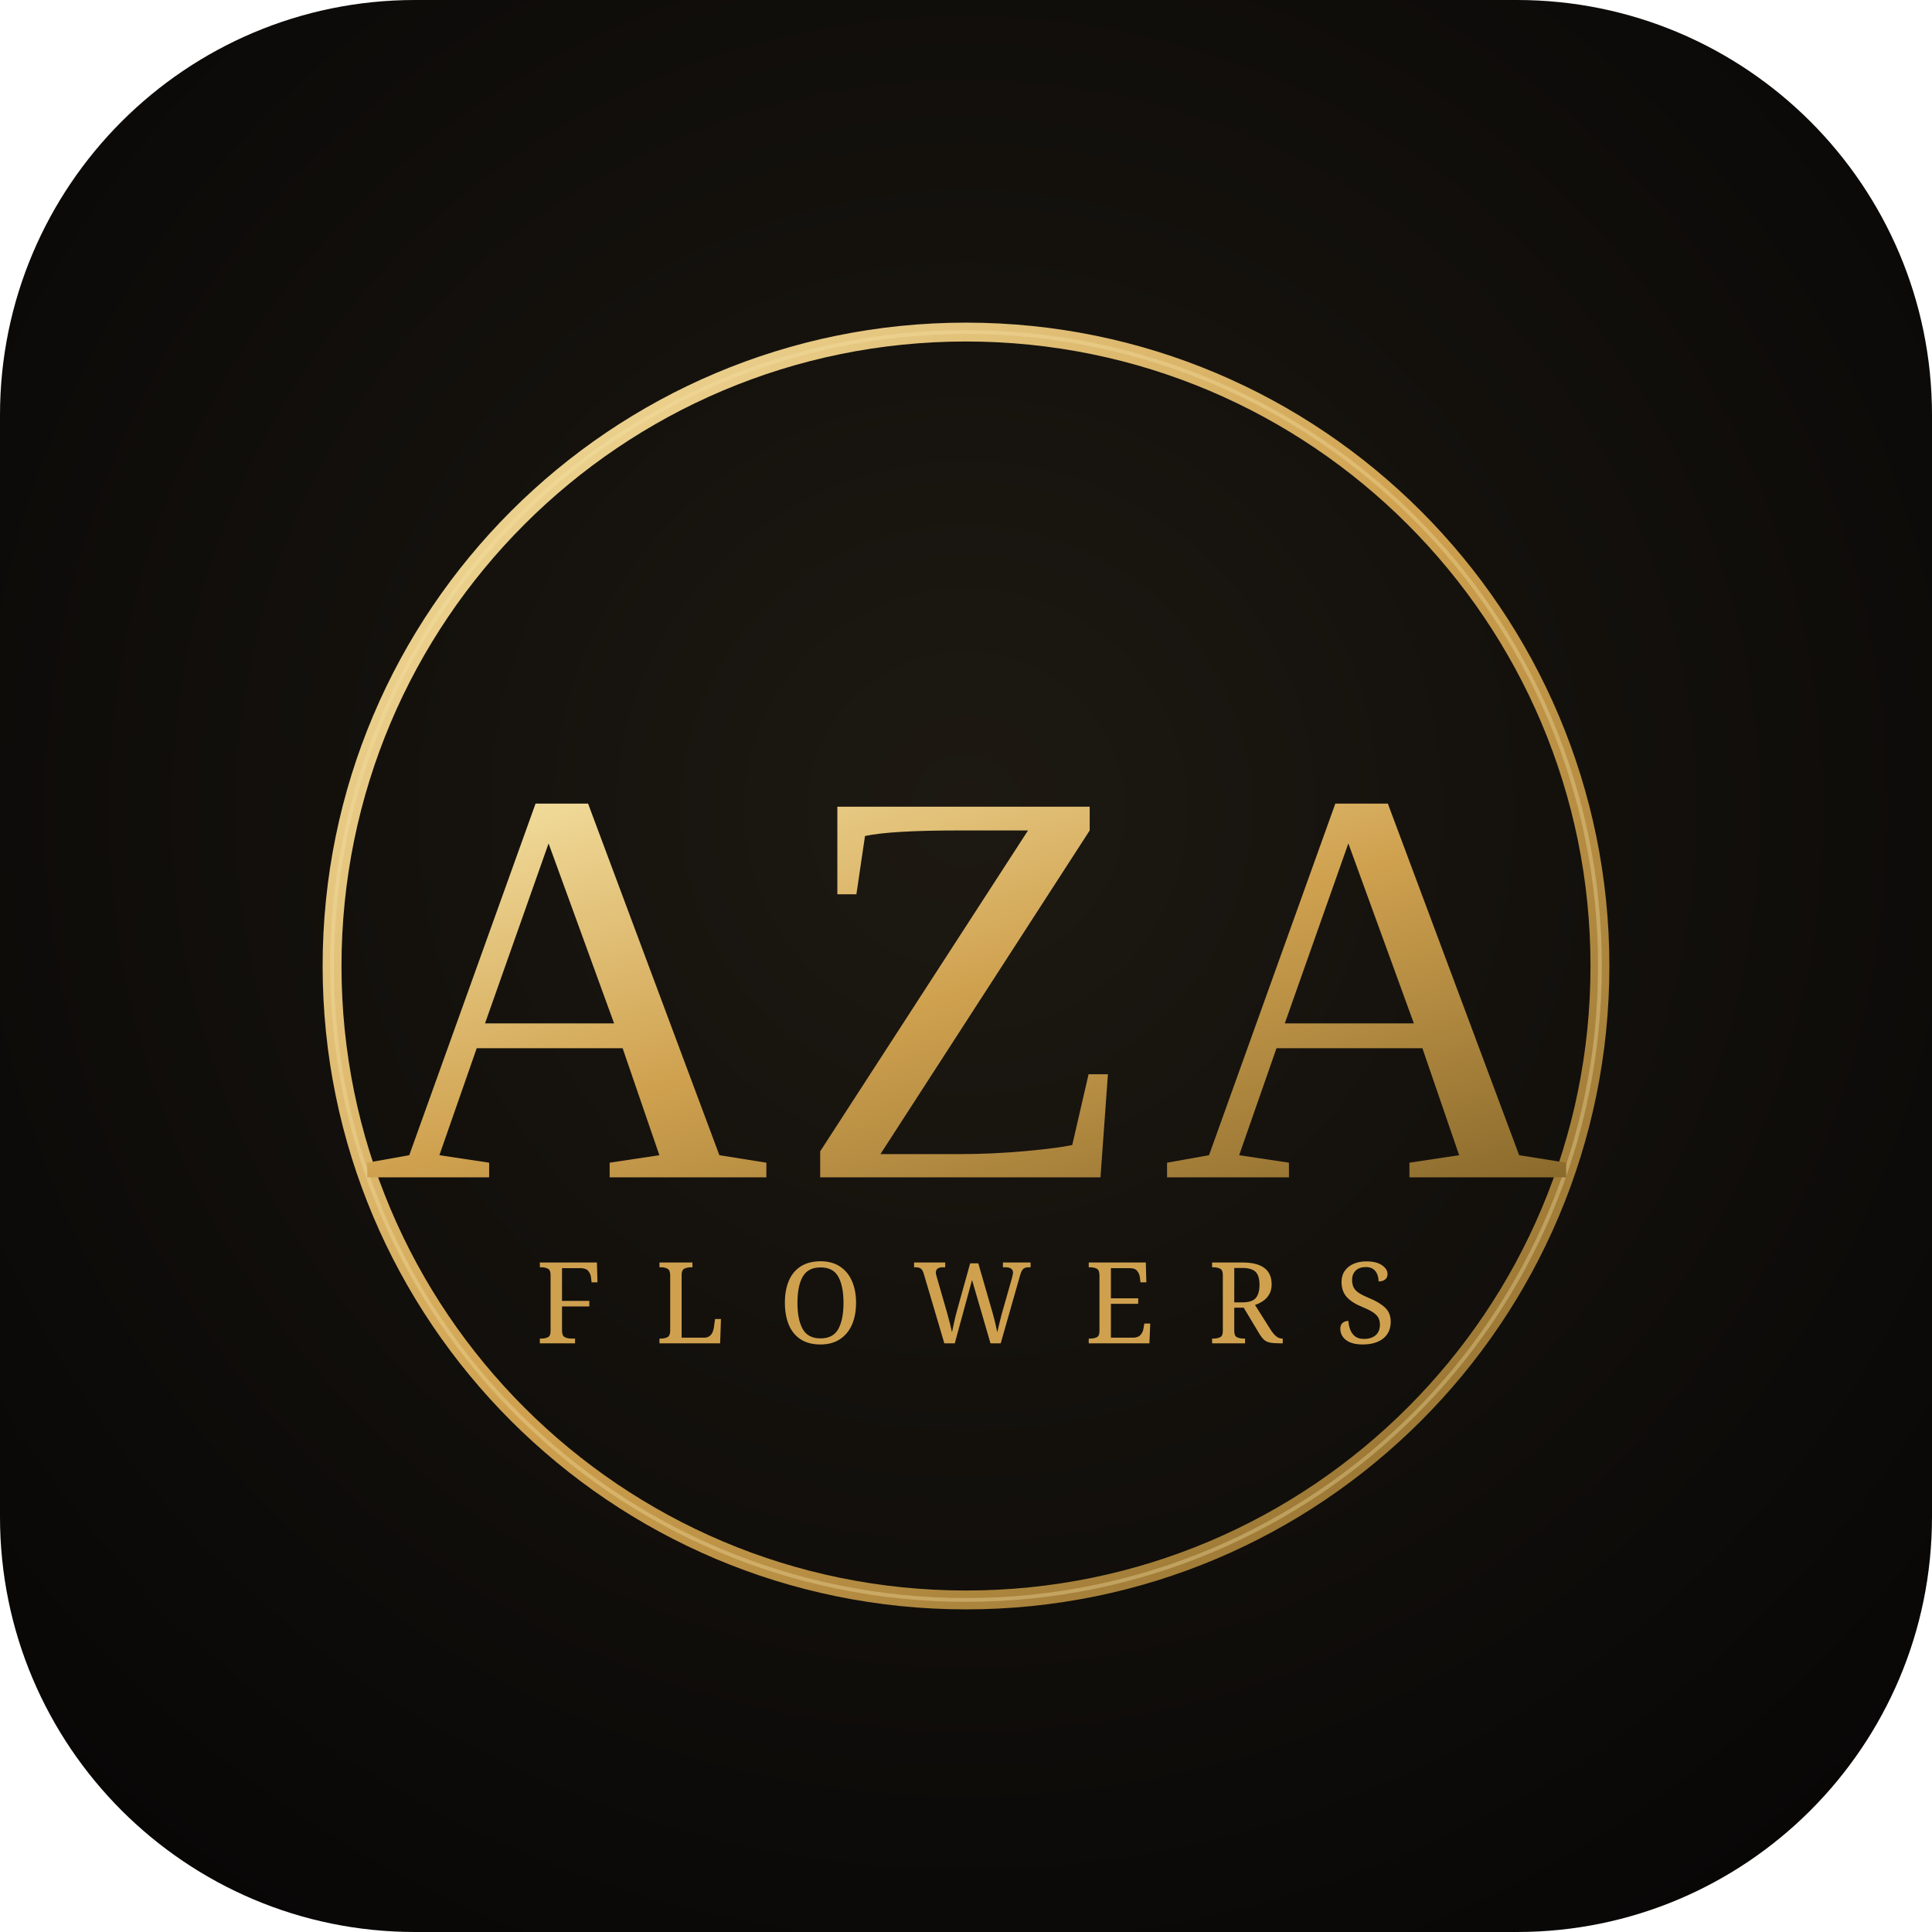
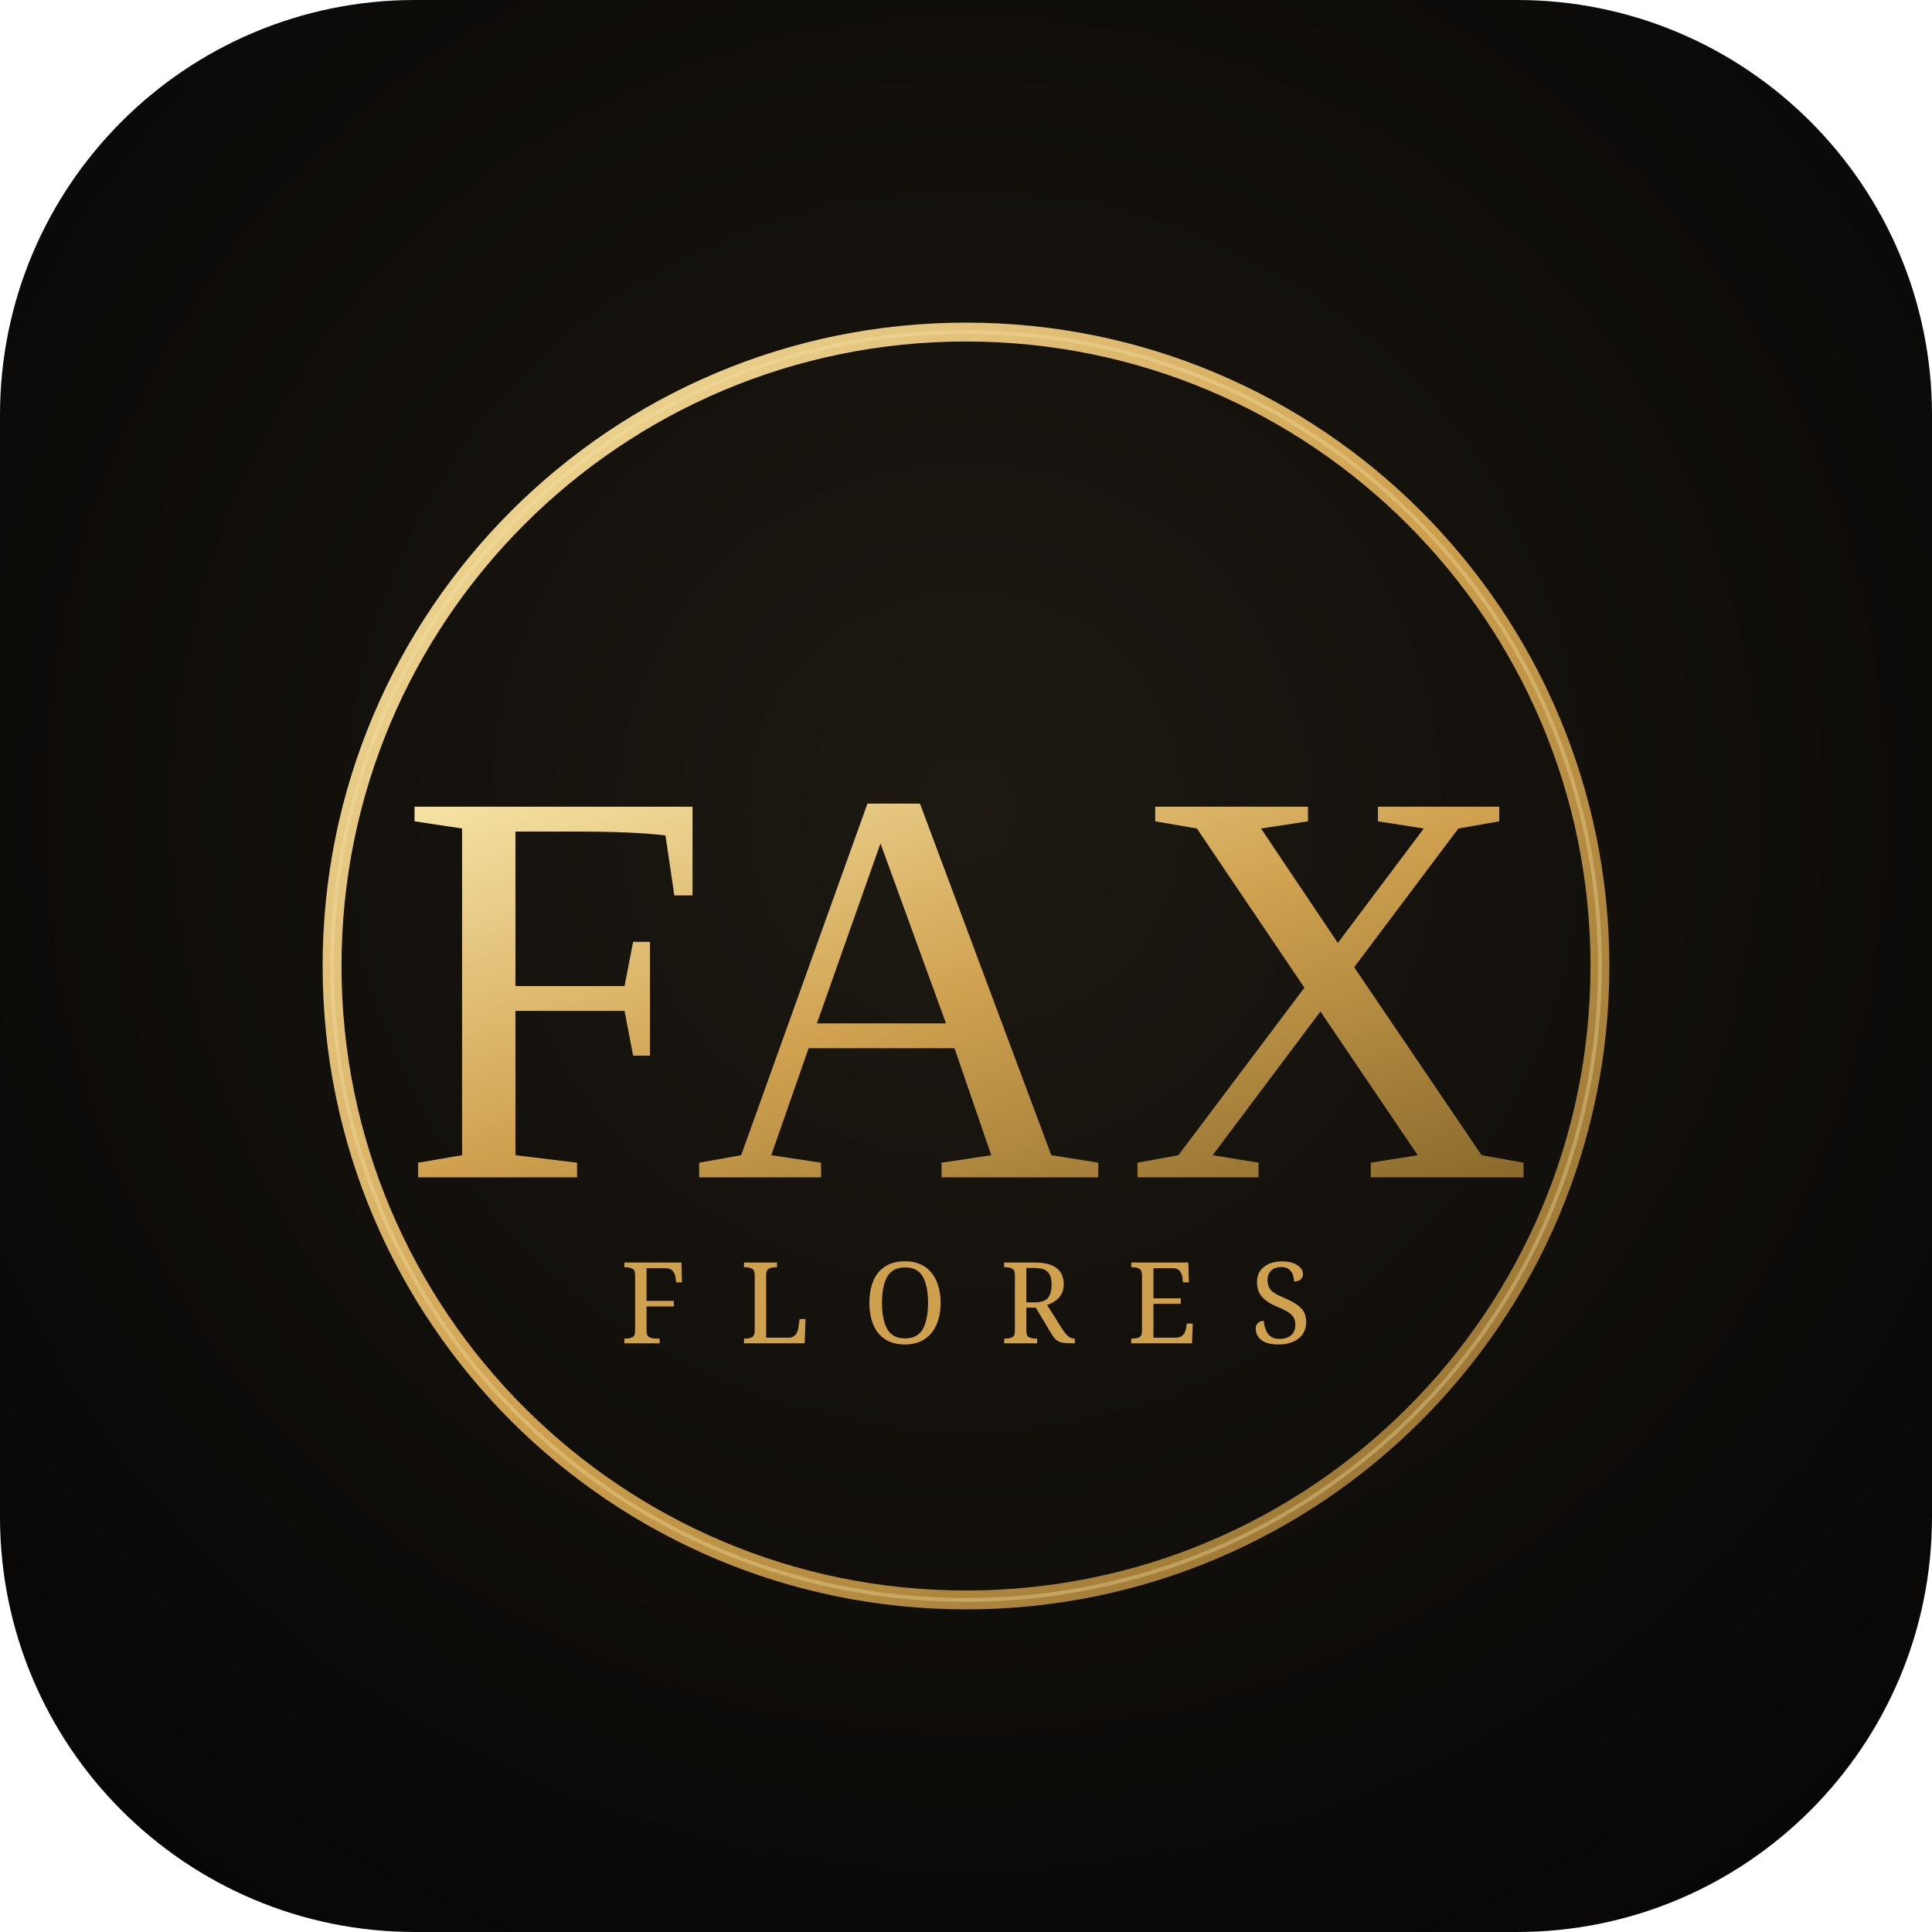
<svg xmlns="http://www.w3.org/2000/svg" viewBox="0 0 512 512">
  <defs>
    <linearGradient id="gold" x1="0" y1="0" x2="1" y2="1">
      <stop offset="0" stop-color="#f6e3a5" />
      <stop offset=".5" stop-color="#cfa14f" />
      <stop offset="1" stop-color="#8a6a2c" />
    </linearGradient>
    <radialGradient id="bg" cx=".5" cy=".42" r=".75">
      <stop offset="0" stop-color="#1d1912" />
      <stop offset="1" stop-color="#060505" />
    </radialGradient>
  </defs>
  <rect width="512" height="512" rx="110" fill="url(#bg)" />
  <circle cx="256" cy="256" r="168" fill="none" stroke="url(#gold)" stroke-width="5" />
  <circle cx="256" cy="256" r="168" fill="none" stroke="#f6e3a5" stroke-width="1" opacity=".35" />
-   <text x="256" y="312" text-anchor="middle" font-family="Georgia,'Times New Roman',serif" font-size="150" letter-spacing="6" fill="url(#gold)">AZA</text>
-   <text x="256" y="356" text-anchor="middle" font-family="Georgia,serif" font-size="30" letter-spacing="14" fill="#cfa14f">FLOWERS</text>
+   <text x="256" y="312" text-anchor="middle" font-family="Georgia,'Times New Roman',serif" font-size="150" letter-spacing="6" fill="url(#gold)">FAX</text>
+   <text x="256" y="356" text-anchor="middle" font-family="Georgia,serif" font-size="30" letter-spacing="14" fill="#cfa14f">FLORES</text>
</svg>
